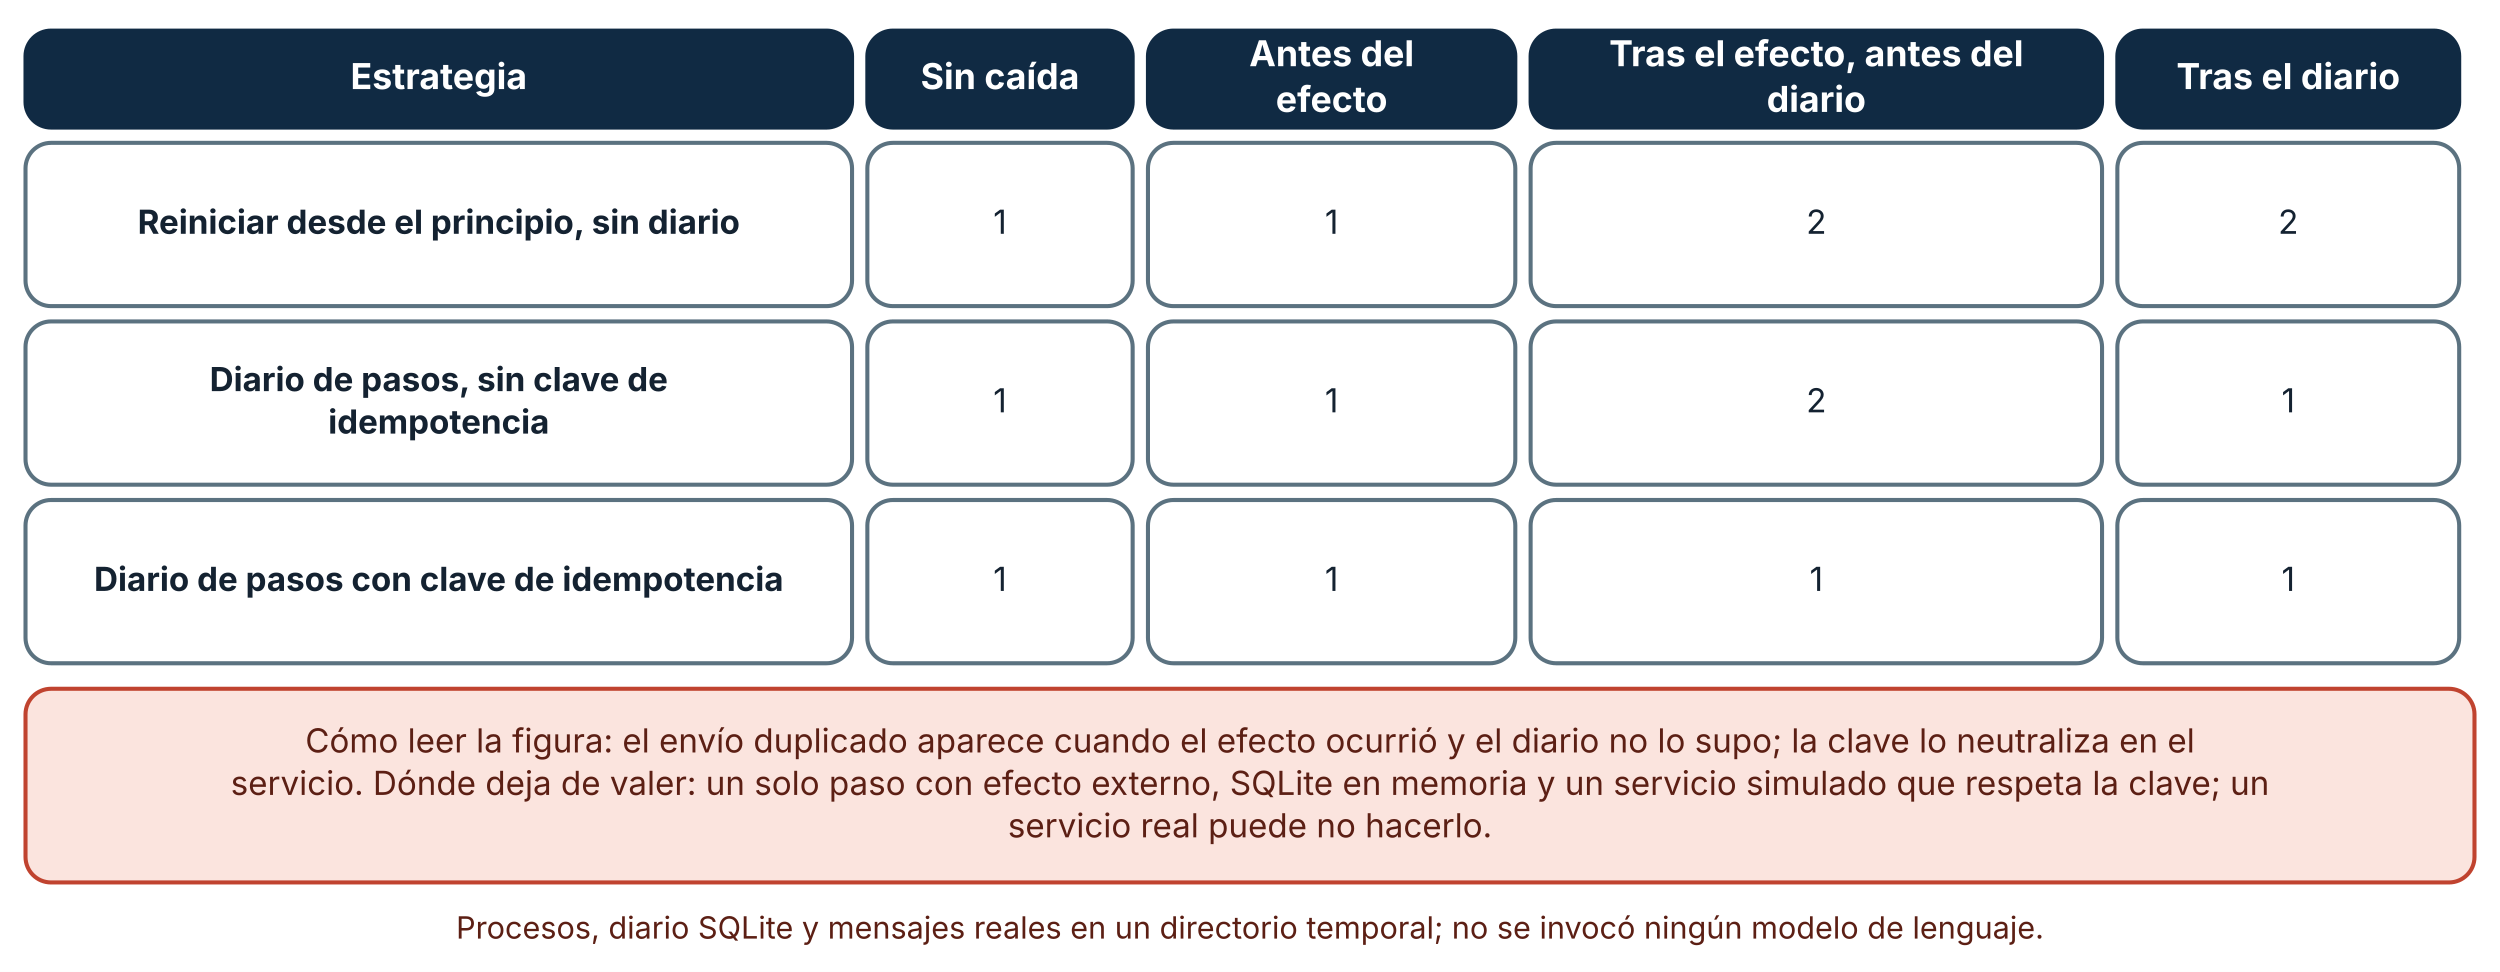
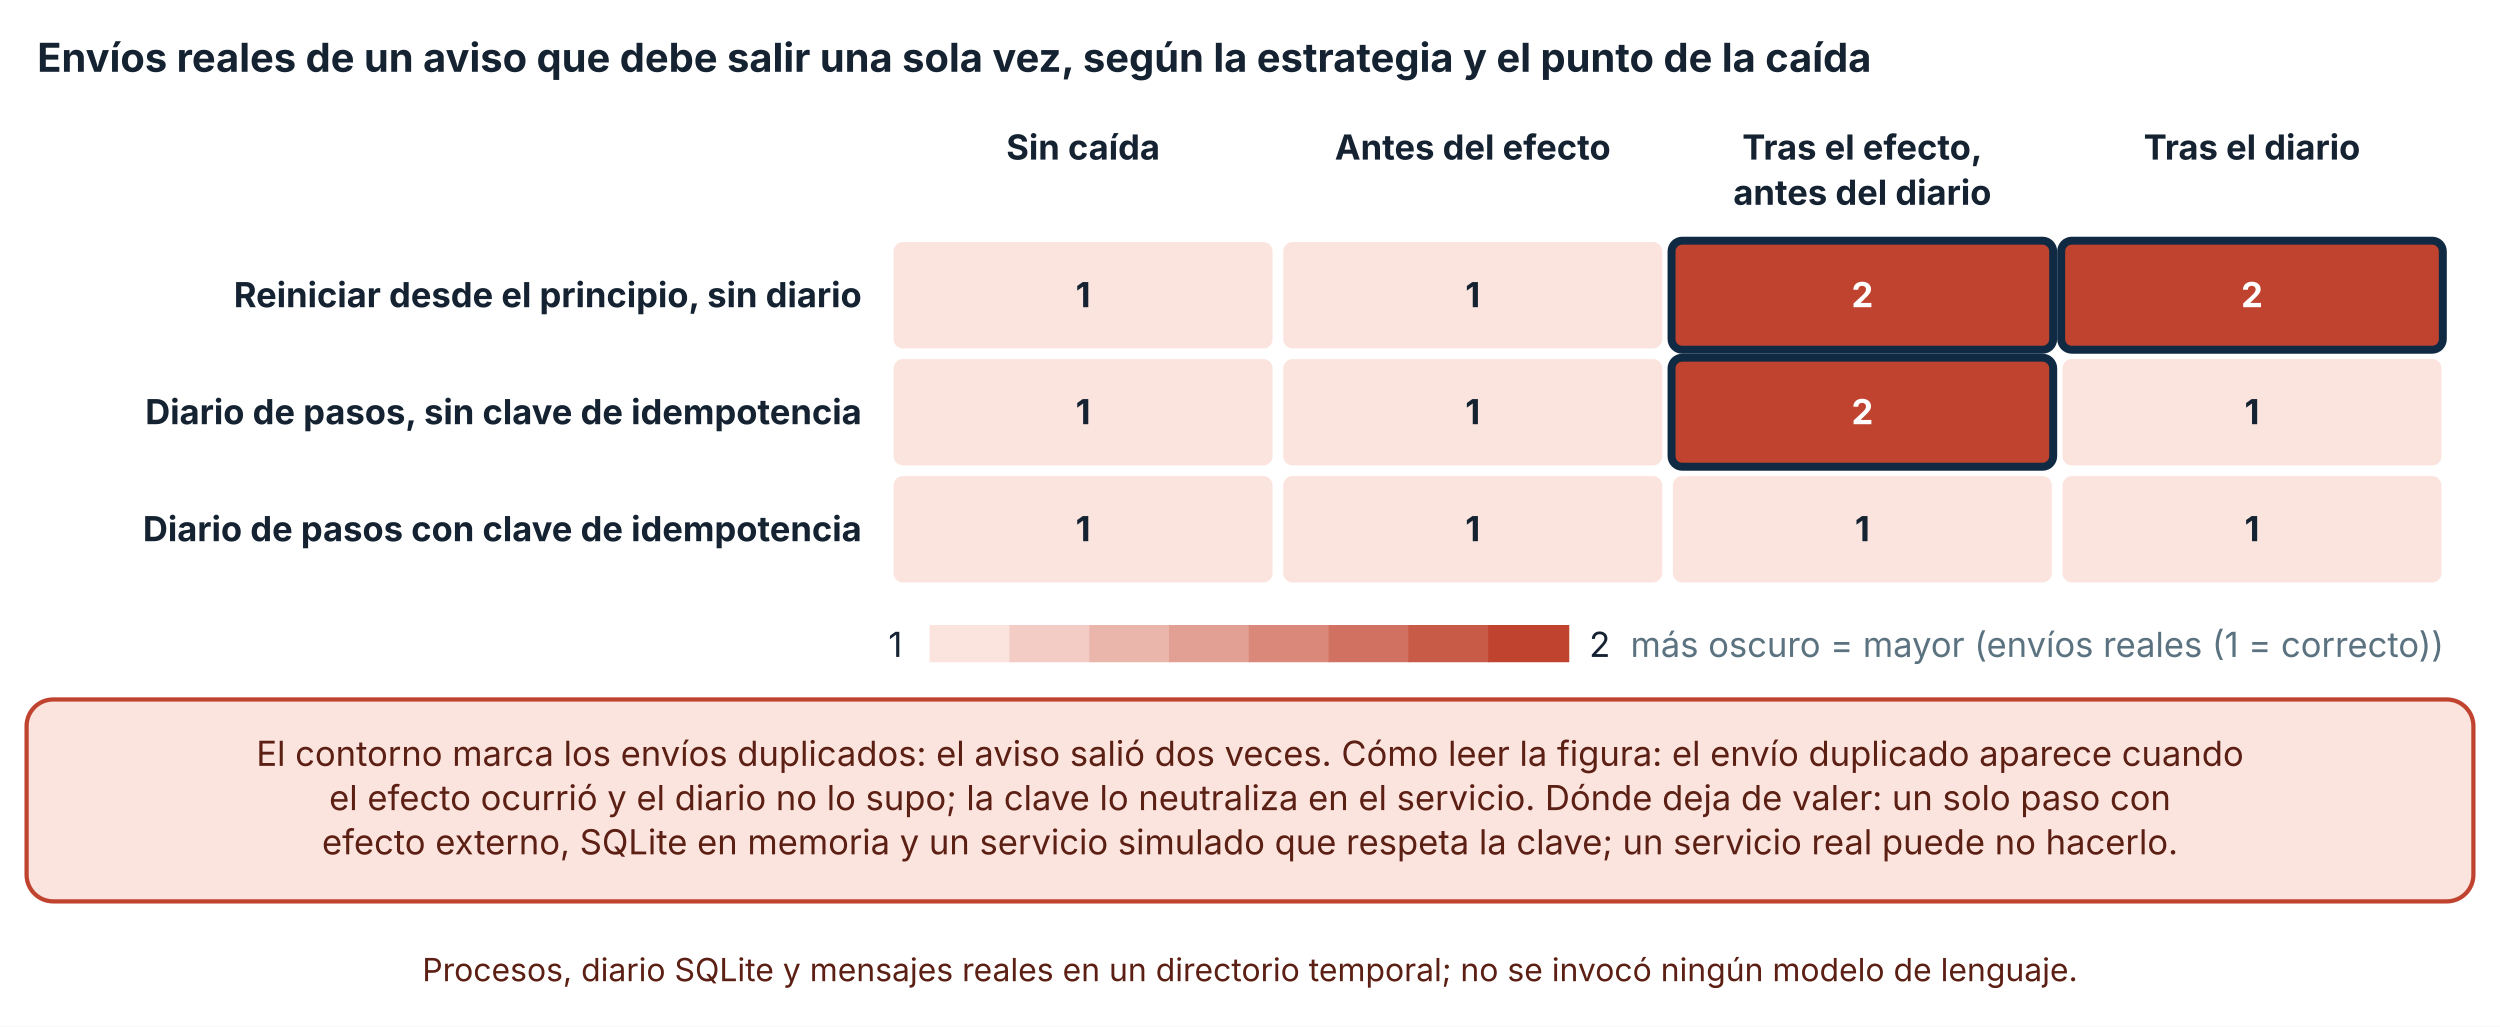
- <svg xmlns="http://www.w3.org/2000/svg" viewBox="0 0 980 381" width="980" height="381" role="img" aria-labelledby="t d" font-family="Inter, 'Segoe UI', system-ui, -apple-system, sans-serif">
+ <svg xmlns="http://www.w3.org/2000/svg" viewBox="0 0 940 386" width="940" height="386" role="img" aria-labelledby="t d" font-family="Inter, 'Segoe UI', system-ui, -apple-system, sans-serif">
  <defs>
    <marker id="arrow" viewBox="0 0 10 10" refX="9" refY="5" markerWidth="8" markerHeight="8" orient="auto-start-reverse">
      <path d="M0,0 L10,5 L0,10 z" fill="#32505f" />
    </marker>
    <marker id="arrow-coral" viewBox="0 0 10 10" refX="9" refY="5" markerWidth="8" markerHeight="8" orient="auto-start-reverse">
      <path d="M0,0 L10,5 L0,10 z" fill="#c0432f" />
    </marker>
  </defs>
-   <rect width="980" height="381" fill="#ffffff" />
-   <rect x="10" y="12" width="324" height="38" rx="10" fill="#102a43" stroke="#102a43" stroke-width="1.6" />
-   <text x="172" y="34.92" font-size="14" text-anchor="middle" font-weight="700" fill="#ffffff">
-     <tspan x="172" dy="0">Estrategia</tspan>
+   <rect width="940" height="386" fill="#ffffff" />
+   <text x="14" y="27" font-size="15" text-anchor="start" font-weight="700" fill="#142231">
+     <tspan x="14" dy="0">Envíos reales de un aviso que debe salir una sola vez, según la estrategia y el punto de la caída</tspan>
  </text>
-   <rect x="340" y="12" width="104" height="38" rx="10" fill="#102a43" stroke="#102a43" stroke-width="1.6" />
-   <text x="392" y="34.92" font-size="14" text-anchor="middle" font-weight="700" fill="#ffffff">
-     <tspan x="392" dy="0">Sin caída</tspan>
+   <text x="407.25" y="60" font-size="13" text-anchor="middle" font-weight="700" fill="#142231">
+     <tspan x="407.25" dy="0">Sin caída</tspan>
  </text>
-   <rect x="450" y="12" width="144" height="38" rx="10" fill="#102a43" stroke="#102a43" stroke-width="1.6" />
-   <text x="522" y="25.96" font-size="14" text-anchor="middle" font-weight="700" fill="#ffffff">
-     <tspan x="522" dy="0">Antes del</tspan>
+   <text x="553.75" y="60" font-size="13" text-anchor="middle" font-weight="700" fill="#142231">
+     <tspan x="553.75" dy="0">Antes del efecto</tspan>
  </text>
-   <text x="522" y="43.88" font-size="14" text-anchor="middle" font-weight="700" fill="#ffffff">
-     <tspan x="522" dy="0">efecto</tspan>
+   <text x="700.25" y="60" font-size="13" text-anchor="middle" font-weight="700" fill="#142231">
+     <tspan x="700.25" dy="0">Tras el efecto,</tspan>
  </text>
-   <rect x="600" y="12" width="224" height="38" rx="10" fill="#102a43" stroke="#102a43" stroke-width="1.6" />
-   <text x="712" y="25.96" font-size="14" text-anchor="middle" font-weight="700" fill="#ffffff">
-     <tspan x="712" dy="0">Tras el efecto, antes del</tspan>
+   <text x="700.25" y="77" font-size="13" text-anchor="middle" font-weight="700" fill="#142231">
+     <tspan x="700.25" dy="0">antes del diario</tspan>
  </text>
-   <text x="712" y="43.88" font-size="14" text-anchor="middle" font-weight="700" fill="#ffffff">
-     <tspan x="712" dy="0">diario</tspan>
+   <text x="846.75" y="60" font-size="13" text-anchor="middle" font-weight="700" fill="#142231">
+     <tspan x="846.75" dy="0">Tras el diario</tspan>
  </text>
-   <rect x="830" y="12" width="134" height="38" rx="10" fill="#102a43" stroke="#102a43" stroke-width="1.6" />
-   <text x="897" y="34.92" font-size="14" text-anchor="middle" font-weight="700" fill="#ffffff">
-     <tspan x="897" dy="0">Tras el diario</tspan>
+   <text x="324" y="115.5" font-size="13" text-anchor="end" font-weight="700" fill="#142231">
+     <tspan x="324" dy="0">Reiniciar desde el principio, sin diario</tspan>
  </text>
-   <rect x="10" y="56" width="324" height="64" rx="10" fill="#ffffff" stroke="#5b7280" stroke-width="1.6" />
-   <text x="172" y="91.64" font-size="13" text-anchor="middle" font-weight="700" fill="#142231">
-     <tspan x="172" dy="0">Reiniciar desde el principio, sin diario</tspan>
+   <text x="324" y="159.5" font-size="13" text-anchor="end" font-weight="700" fill="#142231">
+     <tspan x="324" dy="0">Diario de pasos, sin clave de idempotencia</tspan>
  </text>
-   <rect x="340" y="56" width="104" height="64" rx="10" fill="#ffffff" stroke="#5b7280" stroke-width="1.6" />
-   <text x="392" y="91.64" font-size="13" text-anchor="middle" font-weight="400" fill="#142231">
-     <tspan x="392" dy="0">1</tspan>
+   <text x="324" y="203.5" font-size="13" text-anchor="end" font-weight="700" fill="#142231">
+     <tspan x="324" dy="0">Diario de pasos con clave de idempotencia</tspan>
  </text>
-   <rect x="450" y="56" width="144" height="64" rx="10" fill="#ffffff" stroke="#5b7280" stroke-width="1.6" />
-   <text x="522" y="91.64" font-size="13" text-anchor="middle" font-weight="400" fill="#142231">
-     <tspan x="522" dy="0">1</tspan>
+   <rect x="335.5" y="90.5" width="143.5" height="41" rx="4" fill="#fbe4de" stroke="#ffffff" stroke-width="1" />
+   <text x="407.25" y="115.5" font-size="13" text-anchor="middle" font-weight="700" fill="#142231">
+     <tspan x="407.25" dy="0">1</tspan>
  </text>
-   <rect x="600" y="56" width="224" height="64" rx="10" fill="#ffffff" stroke="#5b7280" stroke-width="1.6" />
-   <text x="712" y="91.64" font-size="13" text-anchor="middle" font-weight="400" fill="#142231">
-     <tspan x="712" dy="0">2</tspan>
+   <rect x="482" y="90.5" width="143.5" height="41" rx="4" fill="#fbe4de" stroke="#ffffff" stroke-width="1" />
+   <text x="553.75" y="115.5" font-size="13" text-anchor="middle" font-weight="700" fill="#142231">
+     <tspan x="553.75" dy="0">1</tspan>
  </text>
-   <rect x="830" y="56" width="134" height="64" rx="10" fill="#ffffff" stroke="#5b7280" stroke-width="1.6" />
-   <text x="897" y="91.64" font-size="13" text-anchor="middle" font-weight="400" fill="#142231">
-     <tspan x="897" dy="0">2</tspan>
+   <rect x="628.5" y="90.5" width="143.5" height="41" rx="4" fill="#c0432f" stroke="#102a43" stroke-width="3" />
+   <text x="700.25" y="115.5" font-size="13" text-anchor="middle" font-weight="700" fill="#ffffff">
+     <tspan x="700.25" dy="0">2</tspan>
  </text>
-   <rect x="10" y="126" width="324" height="64" rx="10" fill="#ffffff" stroke="#5b7280" stroke-width="1.6" />
-   <text x="172" y="153.32" font-size="13" text-anchor="middle" font-weight="700" fill="#142231">
-     <tspan x="172" dy="0">Diario de pasos, sin clave de</tspan>
+   <rect x="775" y="90.5" width="143.5" height="41" rx="4" fill="#c0432f" stroke="#102a43" stroke-width="3" />
+   <text x="846.75" y="115.5" font-size="13" text-anchor="middle" font-weight="700" fill="#ffffff">
+     <tspan x="846.75" dy="0">2</tspan>
  </text>
-   <text x="172" y="169.96" font-size="13" text-anchor="middle" font-weight="700" fill="#142231">
-     <tspan x="172" dy="0">idempotencia</tspan>
+   <rect x="335.5" y="134.5" width="143.5" height="41" rx="4" fill="#fbe4de" stroke="#ffffff" stroke-width="1" />
+   <text x="407.25" y="159.5" font-size="13" text-anchor="middle" font-weight="700" fill="#142231">
+     <tspan x="407.25" dy="0">1</tspan>
  </text>
-   <rect x="340" y="126" width="104" height="64" rx="10" fill="#ffffff" stroke="#5b7280" stroke-width="1.6" />
-   <text x="392" y="161.64" font-size="13" text-anchor="middle" font-weight="400" fill="#142231">
-     <tspan x="392" dy="0">1</tspan>
+   <rect x="482" y="134.5" width="143.5" height="41" rx="4" fill="#fbe4de" stroke="#ffffff" stroke-width="1" />
+   <text x="553.75" y="159.5" font-size="13" text-anchor="middle" font-weight="700" fill="#142231">
+     <tspan x="553.75" dy="0">1</tspan>
  </text>
-   <rect x="450" y="126" width="144" height="64" rx="10" fill="#ffffff" stroke="#5b7280" stroke-width="1.6" />
-   <text x="522" y="161.64" font-size="13" text-anchor="middle" font-weight="400" fill="#142231">
-     <tspan x="522" dy="0">1</tspan>
+   <rect x="628.5" y="134.5" width="143.5" height="41" rx="4" fill="#c0432f" stroke="#102a43" stroke-width="3" />
+   <text x="700.25" y="159.5" font-size="13" text-anchor="middle" font-weight="700" fill="#ffffff">
+     <tspan x="700.25" dy="0">2</tspan>
  </text>
-   <rect x="600" y="126" width="224" height="64" rx="10" fill="#ffffff" stroke="#5b7280" stroke-width="1.6" />
-   <text x="712" y="161.64" font-size="13" text-anchor="middle" font-weight="400" fill="#142231">
-     <tspan x="712" dy="0">2</tspan>
+   <rect x="775" y="134.5" width="143.5" height="41" rx="4" fill="#fbe4de" stroke="#ffffff" stroke-width="1" />
+   <text x="846.75" y="159.5" font-size="13" text-anchor="middle" font-weight="700" fill="#142231">
+     <tspan x="846.75" dy="0">1</tspan>
  </text>
-   <rect x="830" y="126" width="134" height="64" rx="10" fill="#ffffff" stroke="#5b7280" stroke-width="1.6" />
-   <text x="897" y="161.64" font-size="13" text-anchor="middle" font-weight="400" fill="#142231">
-     <tspan x="897" dy="0">1</tspan>
+   <rect x="335.5" y="178.5" width="143.5" height="41" rx="4" fill="#fbe4de" stroke="#ffffff" stroke-width="1" />
+   <text x="407.25" y="203.5" font-size="13" text-anchor="middle" font-weight="700" fill="#142231">
+     <tspan x="407.25" dy="0">1</tspan>
  </text>
-   <rect x="10" y="196" width="324" height="64" rx="10" fill="#ffffff" stroke="#5b7280" stroke-width="1.6" />
-   <text x="172" y="231.64" font-size="13" text-anchor="middle" font-weight="700" fill="#142231">
-     <tspan x="172" dy="0">Diario de pasos con clave de idempotencia</tspan>
+   <rect x="482" y="178.5" width="143.5" height="41" rx="4" fill="#fbe4de" stroke="#ffffff" stroke-width="1" />
+   <text x="553.75" y="203.5" font-size="13" text-anchor="middle" font-weight="700" fill="#142231">
+     <tspan x="553.75" dy="0">1</tspan>
  </text>
-   <rect x="340" y="196" width="104" height="64" rx="10" fill="#ffffff" stroke="#5b7280" stroke-width="1.6" />
-   <text x="392" y="231.64" font-size="13" text-anchor="middle" font-weight="400" fill="#142231">
-     <tspan x="392" dy="0">1</tspan>
+   <rect x="628.5" y="178.5" width="143.5" height="41" rx="4" fill="#fbe4de" stroke="#ffffff" stroke-width="1" />
+   <text x="700.25" y="203.5" font-size="13" text-anchor="middle" font-weight="700" fill="#142231">
+     <tspan x="700.25" dy="0">1</tspan>
  </text>
-   <rect x="450" y="196" width="144" height="64" rx="10" fill="#ffffff" stroke="#5b7280" stroke-width="1.6" />
-   <text x="522" y="231.64" font-size="13" text-anchor="middle" font-weight="400" fill="#142231">
-     <tspan x="522" dy="0">1</tspan>
+   <rect x="775" y="178.5" width="143.5" height="41" rx="4" fill="#fbe4de" stroke="#ffffff" stroke-width="1" />
+   <text x="846.75" y="203.5" font-size="13" text-anchor="middle" font-weight="700" fill="#142231">
+     <tspan x="846.75" dy="0">1</tspan>
  </text>
-   <rect x="600" y="196" width="224" height="64" rx="10" fill="#ffffff" stroke="#5b7280" stroke-width="1.6" />
-   <text x="712" y="231.64" font-size="13" text-anchor="middle" font-weight="400" fill="#142231">
-     <tspan x="712" dy="0">1</tspan>
+   <text x="334" y="247" font-size="13" text-anchor="start" font-weight="400" fill="#142231">
+     <tspan x="334" dy="0">1</tspan>
  </text>
-   <rect x="830" y="196" width="134" height="64" rx="10" fill="#ffffff" stroke="#5b7280" stroke-width="1.6" />
-   <text x="897" y="231.64" font-size="13" text-anchor="middle" font-weight="400" fill="#142231">
-     <tspan x="897" dy="0">1</tspan>
+   <rect x="349.54" y="235" width="30.5" height="14" fill="#fbe4de" />
+   <rect x="379.54" y="235" width="30.5" height="14" fill="#f3cdc5" />
+   <rect x="409.54" y="235" width="30.5" height="14" fill="#eab6ac" />
+   <rect x="439.54" y="235" width="30.5" height="14" fill="#e29f93" />
+   <rect x="469.54" y="235" width="30.5" height="14" fill="#d9887a" />
+   <rect x="499.54" y="235" width="30.5" height="14" fill="#d17161" />
+   <rect x="529.54" y="235" width="30.5" height="14" fill="#c85a48" />
+   <rect x="559.54" y="235" width="30.5" height="14" fill="#c0432f" />
+   <text x="597.54" y="247" font-size="13" text-anchor="start" font-weight="400" fill="#142231">
+     <tspan x="597.54" dy="0">2</tspan>
  </text>
-   <rect x="10" y="270" width="960" height="75.92" rx="10" fill="#fbe4de" stroke="#c0432f" stroke-width="1.6" />
-   <text x="490" y="294.96" font-size="13" text-anchor="middle" font-weight="400" fill="#5c1f14">
-     <tspan x="490" dy="0">Cómo leer la figura: el envío duplicado aparece cuando el efecto ocurrió y el diario no lo supo; la clave lo neutraliza en el</tspan>
+   <text x="613.08" y="247" font-size="13" text-anchor="start" font-weight="400" fill="#5b7280">
+     <tspan x="613.08" dy="0">más oscuro = mayor (envíos reales (1 = correcto))</tspan>
  </text>
-   <text x="490" y="311.6" font-size="13" text-anchor="middle" font-weight="400" fill="#5c1f14">
-     <tspan x="490" dy="0">servicio. Dónde deja de valer: un solo paso con efecto externo, SQLite en memoria y un servicio simulado que respeta la clave; un</tspan>
+   <rect x="10" y="263" width="920" height="75.92" rx="10" fill="#fbe4de" stroke="#c0432f" stroke-width="1.6" />
+   <text x="470" y="287.96" font-size="13" text-anchor="middle" font-weight="400" fill="#5c1f14">
+     <tspan x="470" dy="0">El contorno marca los envíos duplicados: el aviso salió dos veces. Cómo leer la figura: el envío duplicado aparece cuando</tspan>
  </text>
-   <text x="490" y="328.24" font-size="13" text-anchor="middle" font-weight="400" fill="#5c1f14">
-     <tspan x="490" dy="0">servicio real puede no hacerlo.</tspan>
+   <text x="470" y="304.6" font-size="13" text-anchor="middle" font-weight="400" fill="#5c1f14">
+     <tspan x="470" dy="0">el efecto ocurrió y el diario no lo supo; la clave lo neutraliza en el servicio. Dónde deja de valer: un solo paso con</tspan>
  </text>
-   <text x="490" y="367.92" font-size="12" text-anchor="middle" font-weight="400" fill="#5c1f14">
-     <tspan x="490" dy="0">Procesos, diario SQLite y mensajes reales en un directorio temporal; no se invocó ningún modelo de lenguaje.</tspan>
+   <text x="470" y="321.24" font-size="13" text-anchor="middle" font-weight="400" fill="#5c1f14">
+     <tspan x="470" dy="0">efecto externo, SQLite en memoria y un servicio simulado que respeta la clave; un servicio real puede no hacerlo.</tspan>
+   </text>
+   <text x="470" y="368.92" font-size="12" text-anchor="middle" font-weight="400" fill="#5c1f14">
+     <tspan x="470" dy="0">Procesos, diario SQLite y mensajes reales en un directorio temporal; no se invocó ningún modelo de lenguaje.</tspan>
  </text>
</svg>
